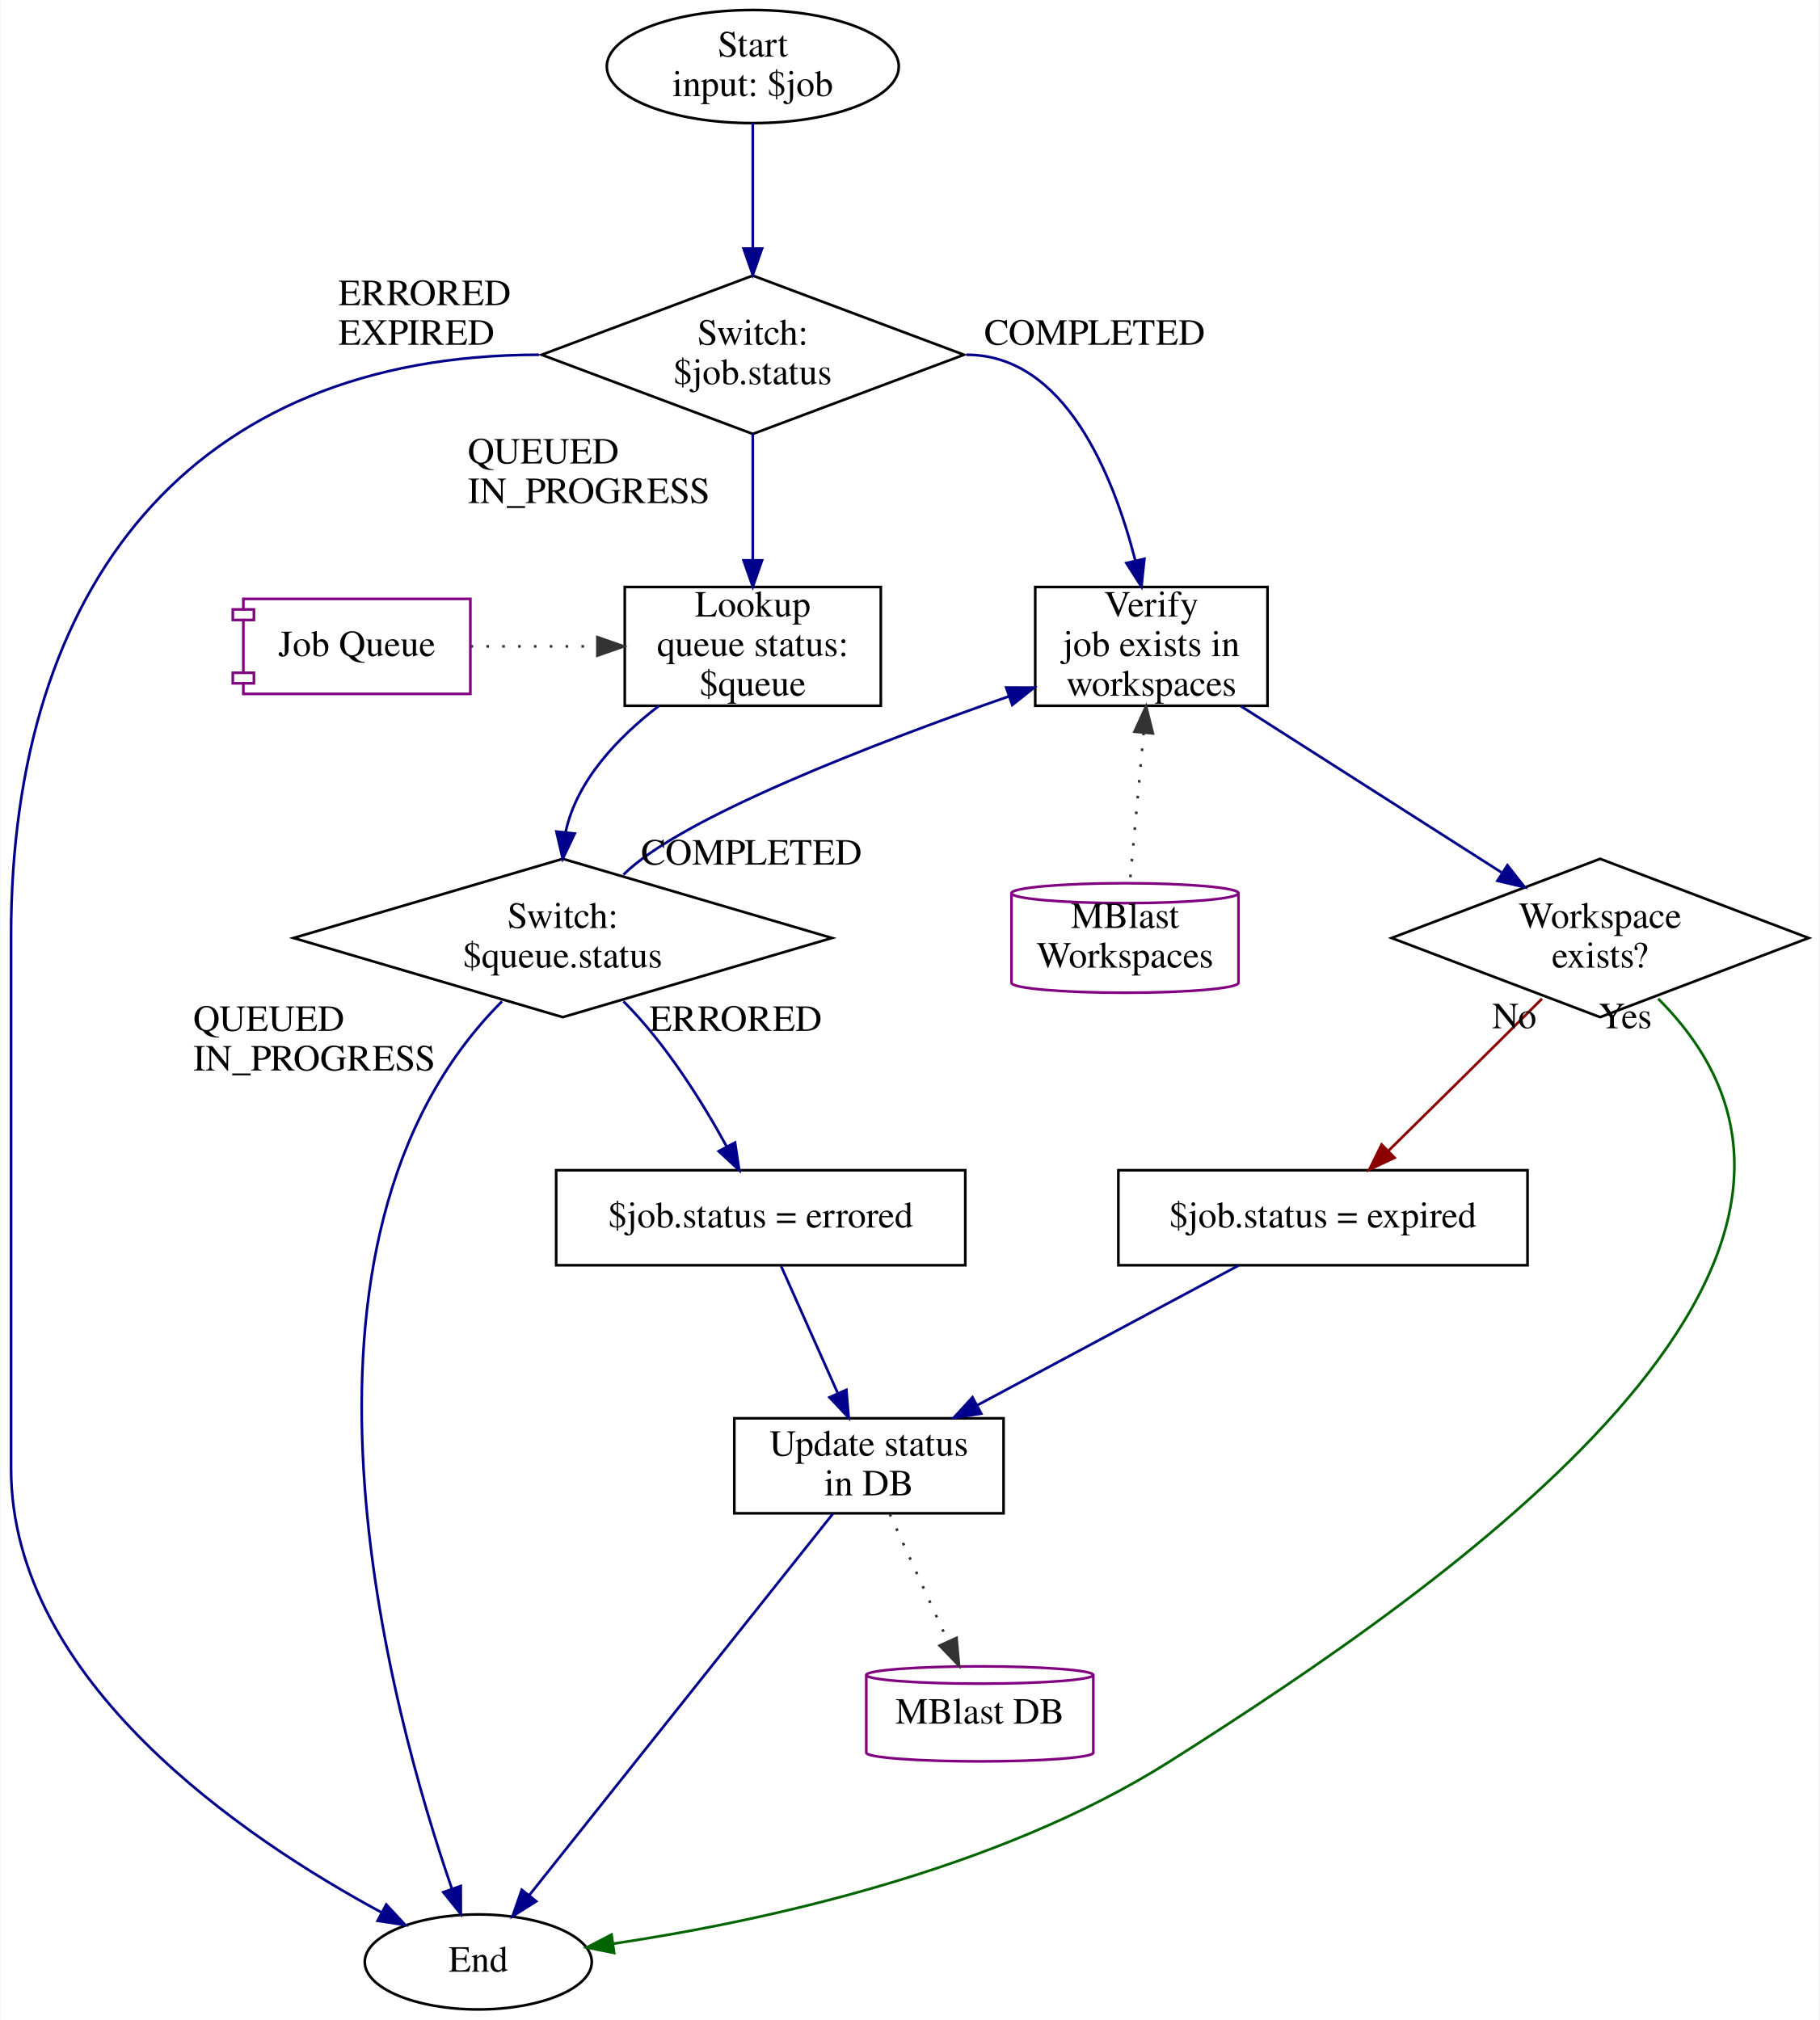
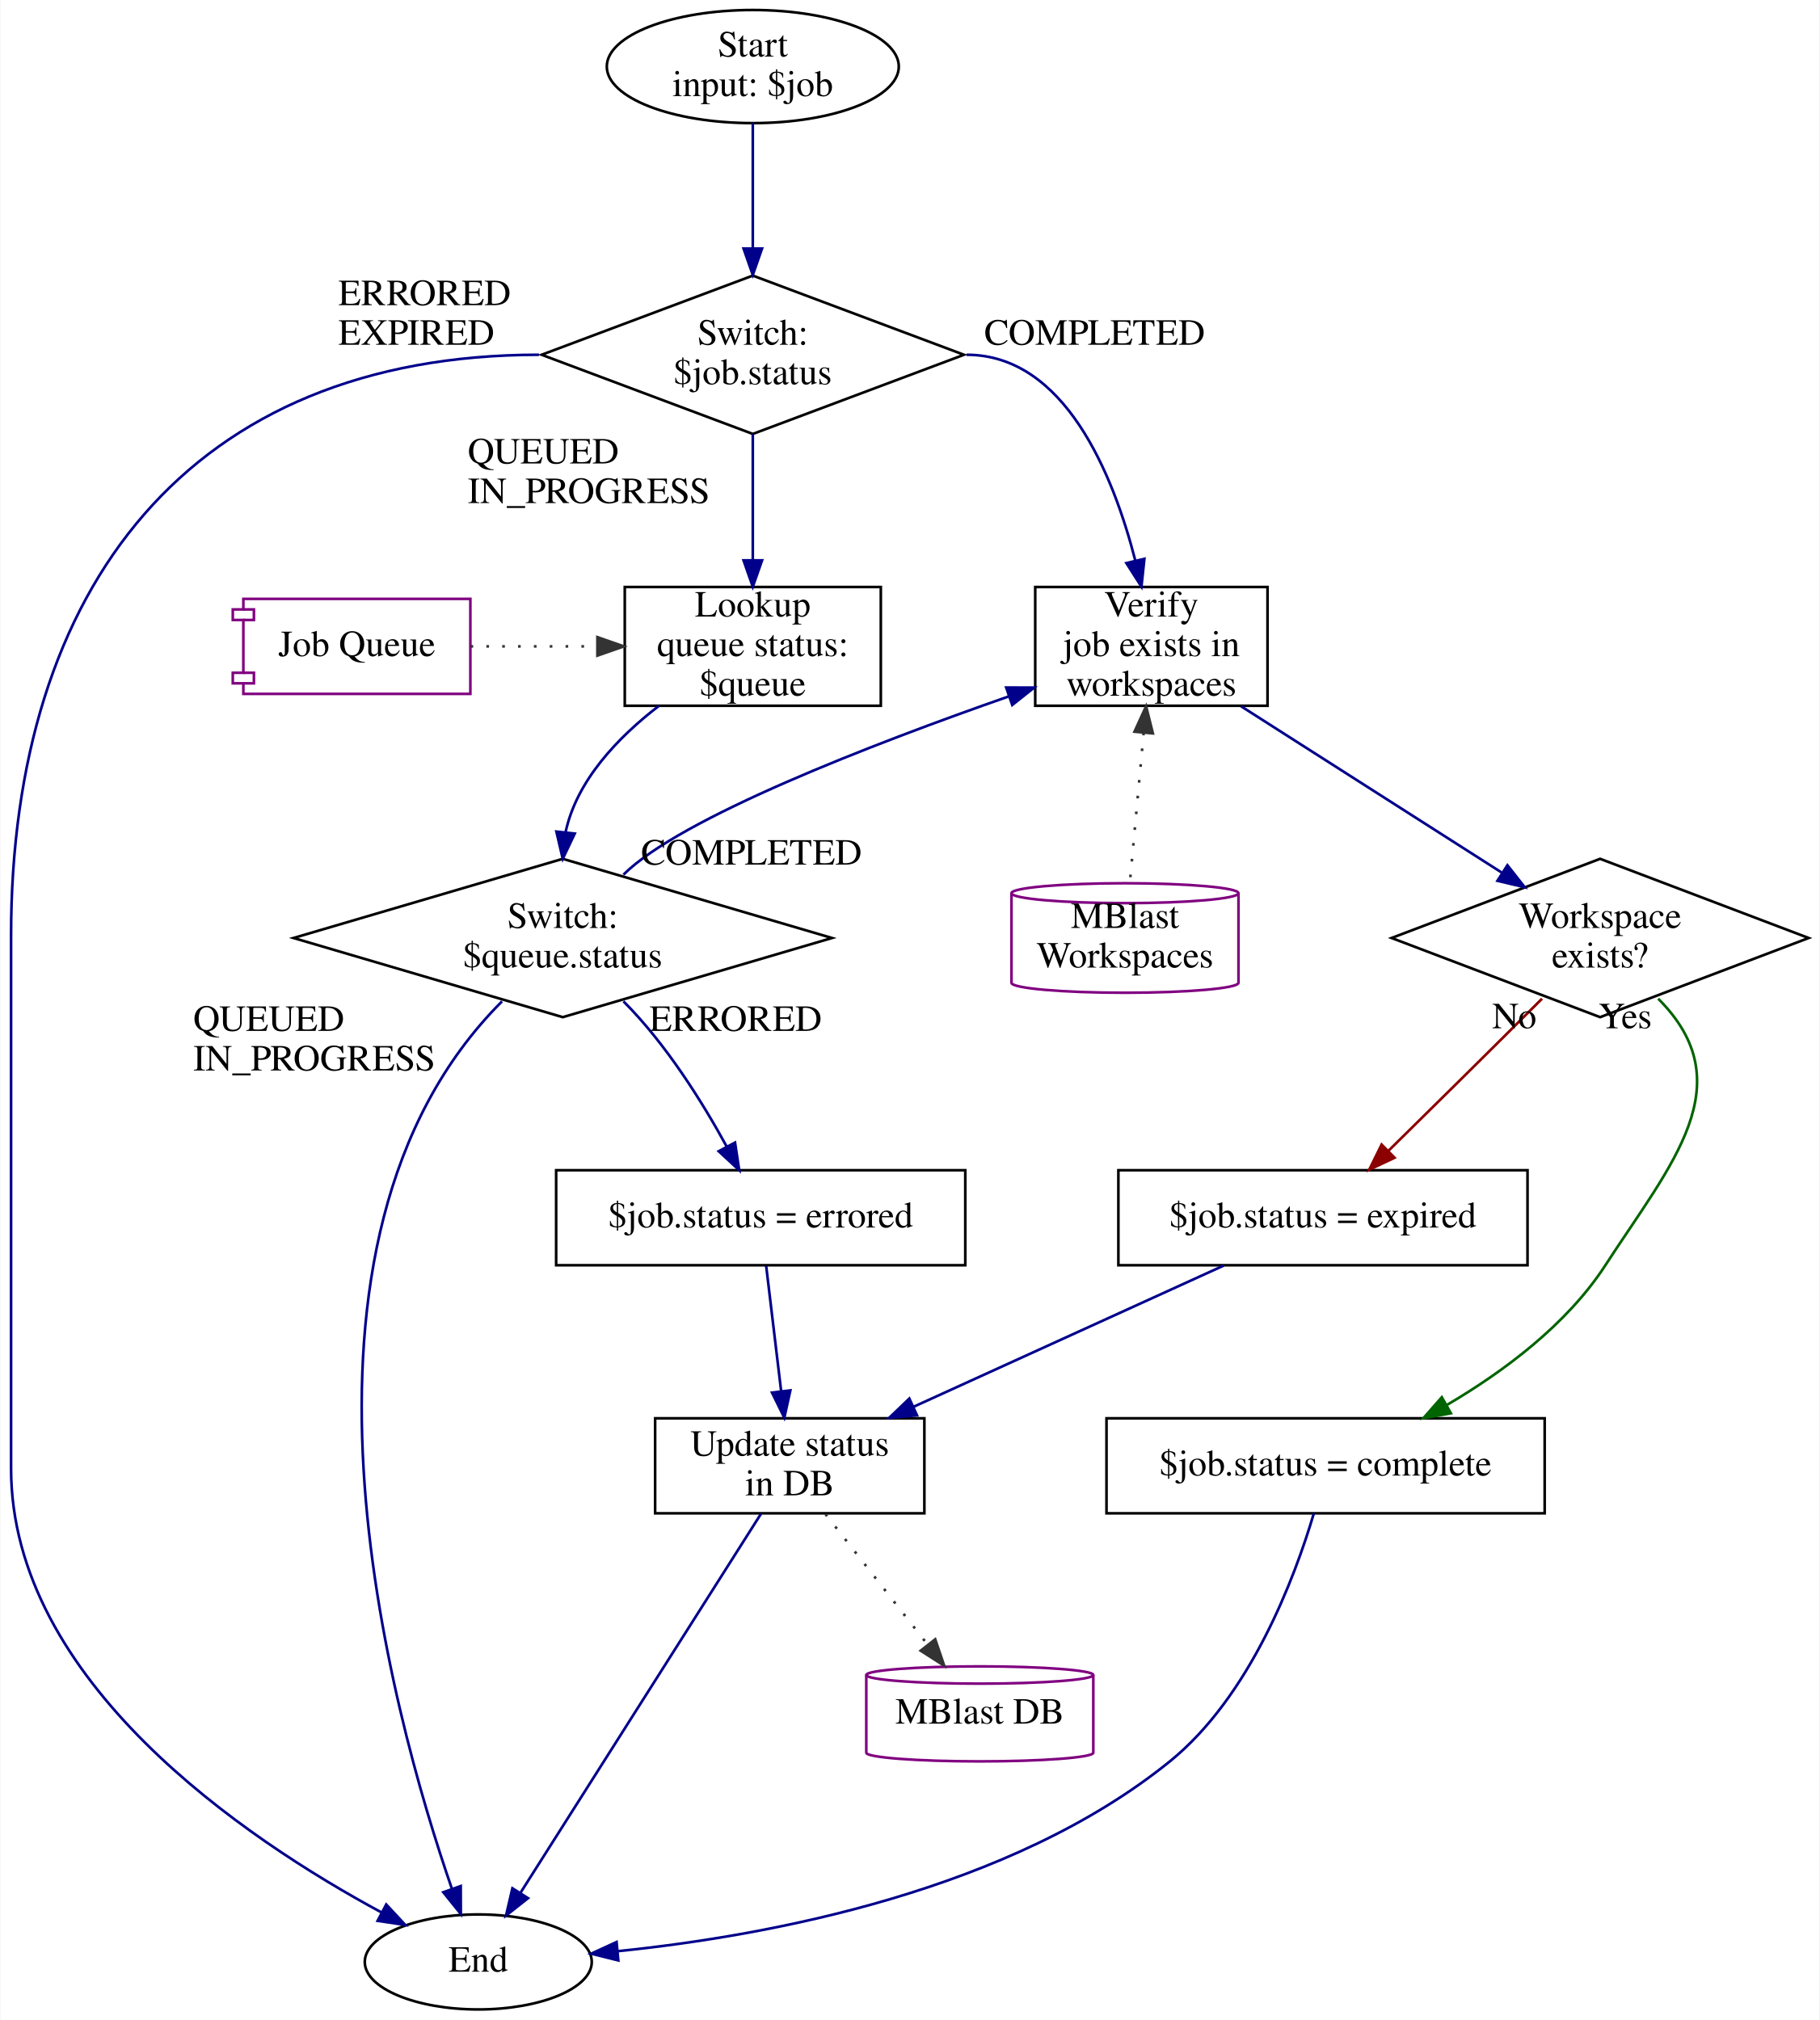
<svg xmlns="http://www.w3.org/2000/svg" width="689pt" height="765pt" viewBox="0.00 0.00 689.00 765.43">
  <g id="graph0" class="graph" transform="scale(1 1) rotate(0) translate(4 761.43)">
    <polygon fill="white" stroke="transparent" points="-4,4 -4,-761.43 685,-761.43 685,4 -4,4" />
    <g id="node1" class="node">
      <path fill="none" stroke="purple" d="M410,-126.73C410,-128.53 390.73,-130 367,-130 343.27,-130 324,-128.53 324,-126.73 324,-126.73 324,-97.27 324,-97.27 324,-95.47 343.27,-94 367,-94 390.73,-94 410,-95.47 410,-97.27 410,-97.27 410,-126.73 410,-126.73" />
      <path fill="none" stroke="purple" d="M410,-126.73C410,-124.92 390.73,-123.45 367,-123.45 343.27,-123.45 324,-124.92 324,-126.73" />
      <text text-anchor="middle" x="367" y="-108.3" font-family="Times,serif" font-size="14.00">MBlast DB</text>
    </g>
    <g id="node2" class="node">
      <path fill="none" stroke="purple" d="M465,-422.98C465,-425.06 445.73,-426.75 422,-426.75 398.27,-426.75 379,-425.06 379,-422.98 379,-422.98 379,-389.02 379,-389.02 379,-386.94 398.27,-385.25 422,-385.25 445.73,-385.25 465,-386.94 465,-389.02 465,-389.02 465,-422.98 465,-422.98" />
      <path fill="none" stroke="purple" d="M465,-422.98C465,-420.9 445.73,-419.21 422,-419.21 398.27,-419.21 379,-420.9 379,-422.98" />
      <text text-anchor="middle" x="422" y="-409.8" font-family="Times,serif" font-size="14.00">MBlast</text>
      <text text-anchor="middle" x="422" y="-394.8" font-family="Times,serif" font-size="14.00">Workspaces</text>
    </g>
    <g id="node3" class="node">
      <polygon fill="none" stroke="purple" points="174,-534.5 88,-534.5 88,-530.5 84,-530.5 84,-526.5 88,-526.5 88,-506.5 84,-506.5 84,-502.5 88,-502.5 88,-498.5 174,-498.5 174,-534.5" />
      <polyline fill="none" stroke="purple" points="88,-530.5 92,-530.5 92,-526.5 88,-526.5 " />
      <polyline fill="none" stroke="purple" points="88,-506.5 92,-506.5 92,-502.5 88,-502.5 " />
      <text text-anchor="middle" x="131" y="-512.8" font-family="Times,serif" font-size="14.00">Job Queue</text>
    </g>
    <g id="node7" class="node">
      <polygon fill="none" stroke="black" points="209,-436 107,-406 209,-376 311,-406 209,-436" />
      <text text-anchor="middle" x="209" y="-409.8" font-family="Times,serif" font-size="14.00">Switch:</text>
      <text text-anchor="middle" x="209" y="-394.8" font-family="Times,serif" font-size="14.00">$queue.status</text>
    </g>
    <g id="node9" class="node">
      <polygon fill="none" stroke="black" points="329.5,-539 232.5,-539 232.5,-494 329.5,-494 329.5,-539" />
      <text text-anchor="middle" x="281" y="-527.8" font-family="Times,serif" font-size="14.00">Lookup</text>
      <text text-anchor="middle" x="281" y="-512.8" font-family="Times,serif" font-size="14.00">queue status:</text>
      <text text-anchor="middle" x="281" y="-497.8" font-family="Times,serif" font-size="14.00">$queue</text>
    </g>
-     <g id="edge15" class="edge">
+     <g id="edge16" class="edge">
      <path fill="none" stroke="#333333" stroke-dasharray="1,5" d="M174.07,-516.5C189.94,-516.5 205.82,-516.5 221.7,-516.5" />
      <polygon fill="#333333" stroke="#333333" points="222.13,-520 232.13,-516.5 222.13,-513 222.13,-520" />
    </g>
    <g id="node4" class="node">
      <ellipse fill="none" stroke="black" cx="281" cy="-736.21" rx="55.31" ry="21.43" />
      <text text-anchor="middle" x="281" y="-740.01" font-family="Times,serif" font-size="14.00">Start</text>
      <text text-anchor="middle" x="281" y="-725.01" font-family="Times,serif" font-size="14.00">input: $job</text>
    </g>
    <g id="node6" class="node">
      <polygon fill="none" stroke="black" points="281,-657 201,-627 281,-597 361,-627 281,-657" />
      <text text-anchor="middle" x="281" y="-630.8" font-family="Times,serif" font-size="14.00">Switch:</text>
      <text text-anchor="middle" x="281" y="-615.8" font-family="Times,serif" font-size="14.00">$job.status</text>
    </g>
    <g id="edge1" class="edge">
      <path fill="none" stroke="darkblue" d="M281,-714.79C281,-701.44 281,-683.55 281,-667.48" />
      <polygon fill="darkblue" stroke="darkblue" points="284.5,-667.25 281,-657.25 277.5,-667.25 284.5,-667.25" />
    </g>
    <g id="node5" class="node">
      <ellipse fill="none" stroke="black" cx="177" cy="-18" rx="43" ry="18" />
      <text text-anchor="middle" x="177" y="-14.3" font-family="Times,serif" font-size="14.00">End</text>
    </g>
    <g id="edge4" class="edge">
      <path fill="none" stroke="darkblue" d="M200,-627C67.86,-627 0,-539.14 0,-407 0,-407 0,-407 0,-205 0,-124.26 88.6,-64.66 140.43,-36.71" />
      <polygon fill="darkblue" stroke="darkblue" points="142.13,-39.77 149.34,-32.02 138.86,-33.58 142.13,-39.77" />
      <text text-anchor="start" x="124" y="-645.8" font-family="Times,serif" font-size="14.00">ERRORED</text>
      <text text-anchor="start" x="124" y="-630.8" font-family="Times,serif" font-size="14.00">EXPIRED</text>
    </g>
    <g id="edge2" class="edge">
      <path fill="none" stroke="darkblue" d="M281,-597C281,-581.23 281,-563.7 281,-549.12" />
      <polygon fill="darkblue" stroke="darkblue" points="284.5,-549.09 281,-539.09 277.5,-549.09 284.5,-549.09" />
      <text text-anchor="start" x="173" y="-585.8" font-family="Times,serif" font-size="14.00">QUEUED</text>
      <text text-anchor="start" x="173" y="-570.8" font-family="Times,serif" font-size="14.00">IN_PROGRESS</text>
    </g>
    <g id="node10" class="node">
      <polygon fill="none" stroke="black" points="476,-539 388,-539 388,-494 476,-494 476,-539" />
      <text text-anchor="middle" x="432" y="-527.8" font-family="Times,serif" font-size="14.00">Verify</text>
      <text text-anchor="middle" x="432" y="-512.8" font-family="Times,serif" font-size="14.00">job exists in</text>
      <text text-anchor="middle" x="432" y="-497.8" font-family="Times,serif" font-size="14.00"> workspaces</text>
    </g>
    <g id="edge3" class="edge">
      <path fill="none" stroke="darkblue" d="M362,-627C399.26,-627 417.58,-581.44 425.89,-549.1" />
      <polygon fill="darkblue" stroke="darkblue" points="429.35,-549.67 428.24,-539.13 422.53,-548.06 429.35,-549.67" />
      <text text-anchor="middle" x="410.5" y="-630.8" font-family="Times,serif" font-size="14.00">COMPLETED</text>
    </g>
    <g id="edge8" class="edge">
      <path fill="none" stroke="darkblue" d="M186,-382C94.63,-290.63 143.81,-112.86 167.04,-45.62" />
      <polygon fill="darkblue" stroke="darkblue" points="170.35,-46.76 170.39,-36.17 163.75,-44.42 170.35,-46.76" />
      <text text-anchor="start" x="69" y="-370.8" font-family="Times,serif" font-size="14.00">QUEUED</text>
      <text text-anchor="start" x="69" y="-355.8" font-family="Times,serif" font-size="14.00">IN_PROGRESS  </text>
    </g>
    <g id="edge7" class="edge">
      <path fill="none" stroke="darkblue" d="M232,-430C253.39,-451.39 326.31,-479.48 377.9,-497.52" />
      <polygon fill="darkblue" stroke="darkblue" points="377,-500.91 387.59,-500.88 379.29,-494.3 377,-500.91" />
      <text text-anchor="middle" x="280.5" y="-433.8" font-family="Times,serif" font-size="14.00">COMPLETED</text>
    </g>
    <g id="node12" class="node">
      <polygon fill="none" stroke="black" points="361.5,-318 206.5,-318 206.5,-282 361.5,-282 361.5,-318" />
      <text text-anchor="middle" x="284" y="-296.3" font-family="Times,serif" font-size="14.00">$job.status = errored</text>
    </g>
    <g id="edge6" class="edge">
      <path fill="none" stroke="darkblue" d="M232,-382C248.15,-365.85 261.88,-343.85 271.17,-326.86" />
      <polygon fill="darkblue" stroke="darkblue" points="274.27,-328.48 275.86,-318 268.09,-325.2 274.27,-328.48" />
      <text text-anchor="middle" x="274.5" y="-370.8" font-family="Times,serif" font-size="14.00">  ERRORED</text>
    </g>
    <g id="node8" class="node">
      <polygon fill="none" stroke="black" points="602,-436 523,-406 602,-376 681,-406 602,-436" />
      <text text-anchor="middle" x="602" y="-409.8" font-family="Times,serif" font-size="14.00">Workspace</text>
      <text text-anchor="middle" x="602" y="-394.8" font-family="Times,serif" font-size="14.00">exists?</text>
    </g>
-     <g id="edge10" class="edge">
-       <path fill="none" stroke="darkgreen" d="M624,-383C722.59,-284.41 545.59,-161.52 439,-94 373.15,-52.29 283.55,-33.2 228.04,-24.9" />
-       <polygon fill="darkgreen" stroke="darkgreen" points="228.48,-21.42 218.08,-23.47 227.48,-28.35 228.48,-21.42" />
-       <text text-anchor="middle" x="611.5" y="-371.8" font-family="Times,serif" font-size="14.00">Yes</text>
-     </g>
    <g id="node11" class="node">
      <polygon fill="none" stroke="black" points="574.5,-318 419.5,-318 419.5,-282 574.5,-282 574.5,-318" />
      <text text-anchor="middle" x="497" y="-296.3" font-family="Times,serif" font-size="14.00">$job.status = expired</text>
    </g>
    <g id="edge11" class="edge">
      <path fill="none" stroke="darkred" d="M580,-383C560.5,-363.5 538.26,-341.55 521.72,-325.27" />
      <polygon fill="darkred" stroke="darkred" points="524.13,-322.73 514.55,-318.22 519.22,-327.72 524.13,-322.73" />
      <text text-anchor="middle" x="569.5" y="-371.8" font-family="Times,serif" font-size="14.00">No</text>
    </g>
+     <g id="node13" class="node">
+       <polygon fill="none" stroke="black" points="581,-224 415,-224 415,-188 581,-188 581,-224" />
+       <text text-anchor="middle" x="498" y="-202.3" font-family="Times,serif" font-size="14.00">$job.status = complete</text>
+     </g>
+     <g id="edge10" class="edge">
+       <path fill="none" stroke="darkgreen" d="M624,-383C656.36,-350.64 628.9,-320.4 604,-282 589.4,-259.49 565.47,-241.7 544.04,-229.11" />
+       <polygon fill="darkgreen" stroke="darkgreen" points="545.47,-225.9 535.04,-224.03 542.03,-231.99 545.47,-225.9" />
+       <text text-anchor="middle" x="611.5" y="-371.8" font-family="Times,serif" font-size="14.00">Yes</text>
+     </g>
    <g id="edge5" class="edge">
      <path fill="none" stroke="darkblue" d="M245.42,-493.95C229.9,-482.03 214.28,-465.68 210.09,-446.16" />
      <polygon fill="darkblue" stroke="darkblue" points="213.55,-445.57 209,-436 206.59,-446.32 213.55,-445.57" />
    </g>
-     <g id="edge17" class="edge">
+     <g id="edge18" class="edge">
      <path fill="none" stroke="#333333" stroke-dasharray="1,5" d="M429.08,-483.8C427.38,-465.38 425.29,-442.74 423.83,-426.83" />
      <polygon fill="#333333" stroke="#333333" points="425.6,-484.17 430,-493.8 432.57,-483.53 425.6,-484.17" />
    </g>
    <g id="edge9" class="edge">
      <path fill="none" stroke="darkblue" d="M465.99,-493.8C494.53,-475.59 535.24,-449.61 564.68,-430.82" />
      <polygon fill="darkblue" stroke="darkblue" points="566.88,-433.57 573.43,-425.24 563.11,-427.67 566.88,-433.57" />
    </g>
-     <g id="node13" class="node">
-       <polygon fill="none" stroke="black" points="376,-224 274,-224 274,-188 376,-188 376,-224" />
-       <text text-anchor="middle" x="325" y="-209.8" font-family="Times,serif" font-size="14.00">Update status</text>
-       <text text-anchor="middle" x="325" y="-194.8" font-family="Times,serif" font-size="14.00">in DB</text>
+     <g id="node14" class="node">
+       <polygon fill="none" stroke="black" points="346,-224 244,-224 244,-188 346,-188 346,-224" />
+       <text text-anchor="middle" x="295" y="-209.8" font-family="Times,serif" font-size="14.00">Update status</text>
+       <text text-anchor="middle" x="295" y="-194.8" font-family="Times,serif" font-size="14.00">in DB</text>
    </g>
    <g id="edge13" class="edge">
-       <path fill="none" stroke="darkblue" d="M465.05,-281.91C437.14,-266.98 396.46,-245.22 366.13,-229" />
-       <polygon fill="darkblue" stroke="darkblue" points="367.54,-225.78 357.07,-224.15 364.24,-231.96 367.54,-225.78" />
+       <path fill="none" stroke="darkblue" d="M459.48,-281.91C426.28,-266.79 377.69,-244.66 341.92,-228.37" />
+       <polygon fill="darkblue" stroke="darkblue" points="343.21,-225.11 332.66,-224.15 340.31,-231.48 343.21,-225.11" />
    </g>
    <g id="edge12" class="edge">
-       <path fill="none" stroke="darkblue" d="M291.71,-281.7C297.72,-268.2 306.18,-249.23 313.07,-233.78" />
-       <polygon fill="darkblue" stroke="darkblue" points="316.45,-234.79 317.32,-224.23 310.06,-231.94 316.45,-234.79" />
+       <path fill="none" stroke="darkblue" d="M286.07,-281.7C287.67,-268.33 289.91,-249.59 291.75,-234.22" />
+       <polygon fill="darkblue" stroke="darkblue" points="295.23,-234.57 292.94,-224.23 288.28,-233.74 295.23,-234.57" />
    </g>
-     <g id="edge16" class="edge">
-       <path fill="none" stroke="#333333" stroke-dasharray="1,5" d="M332.9,-187.7C339.12,-174.07 347.89,-154.86 354.98,-139.34" />
-       <polygon fill="#333333" stroke="#333333" points="358.17,-140.78 359.14,-130.23 351.8,-137.87 358.17,-140.78" />
+     <g id="edge15" class="edge">
+       <path fill="none" stroke="darkblue" d="M493.56,-188C486.3,-163.55 469.53,-118.72 439,-94 378.42,-44.96 287.3,-27.97 230.04,-22.1" />
+       <polygon fill="darkblue" stroke="darkblue" points="230.05,-18.58 219.76,-21.13 229.39,-25.55 230.05,-18.58" />
+     </g>
+     <g id="edge17" class="edge">
+       <path fill="none" stroke="#333333" stroke-dasharray="1,5" d="M308.54,-187.7C319.4,-173.82 334.81,-154.14 347.07,-138.46" />
+       <polygon fill="#333333" stroke="#333333" points="350.11,-140.26 353.52,-130.23 344.6,-135.94 350.11,-140.26" />
    </g>
    <g id="edge14" class="edge">
-       <path fill="none" stroke="darkblue" d="M311.34,-187.83C284.93,-154.64 226.79,-81.57 196.38,-43.36" />
-       <polygon fill="darkblue" stroke="darkblue" points="198.95,-40.97 189.99,-35.32 193.48,-45.33 198.95,-40.97" />
+       <path fill="none" stroke="darkblue" d="M284.11,-187.83C263.19,-154.86 217.32,-82.55 192.95,-44.14" />
+       <polygon fill="darkblue" stroke="darkblue" points="195.84,-42.16 187.52,-35.59 189.93,-45.91 195.84,-42.16" />
    </g>
  </g>
</svg>
